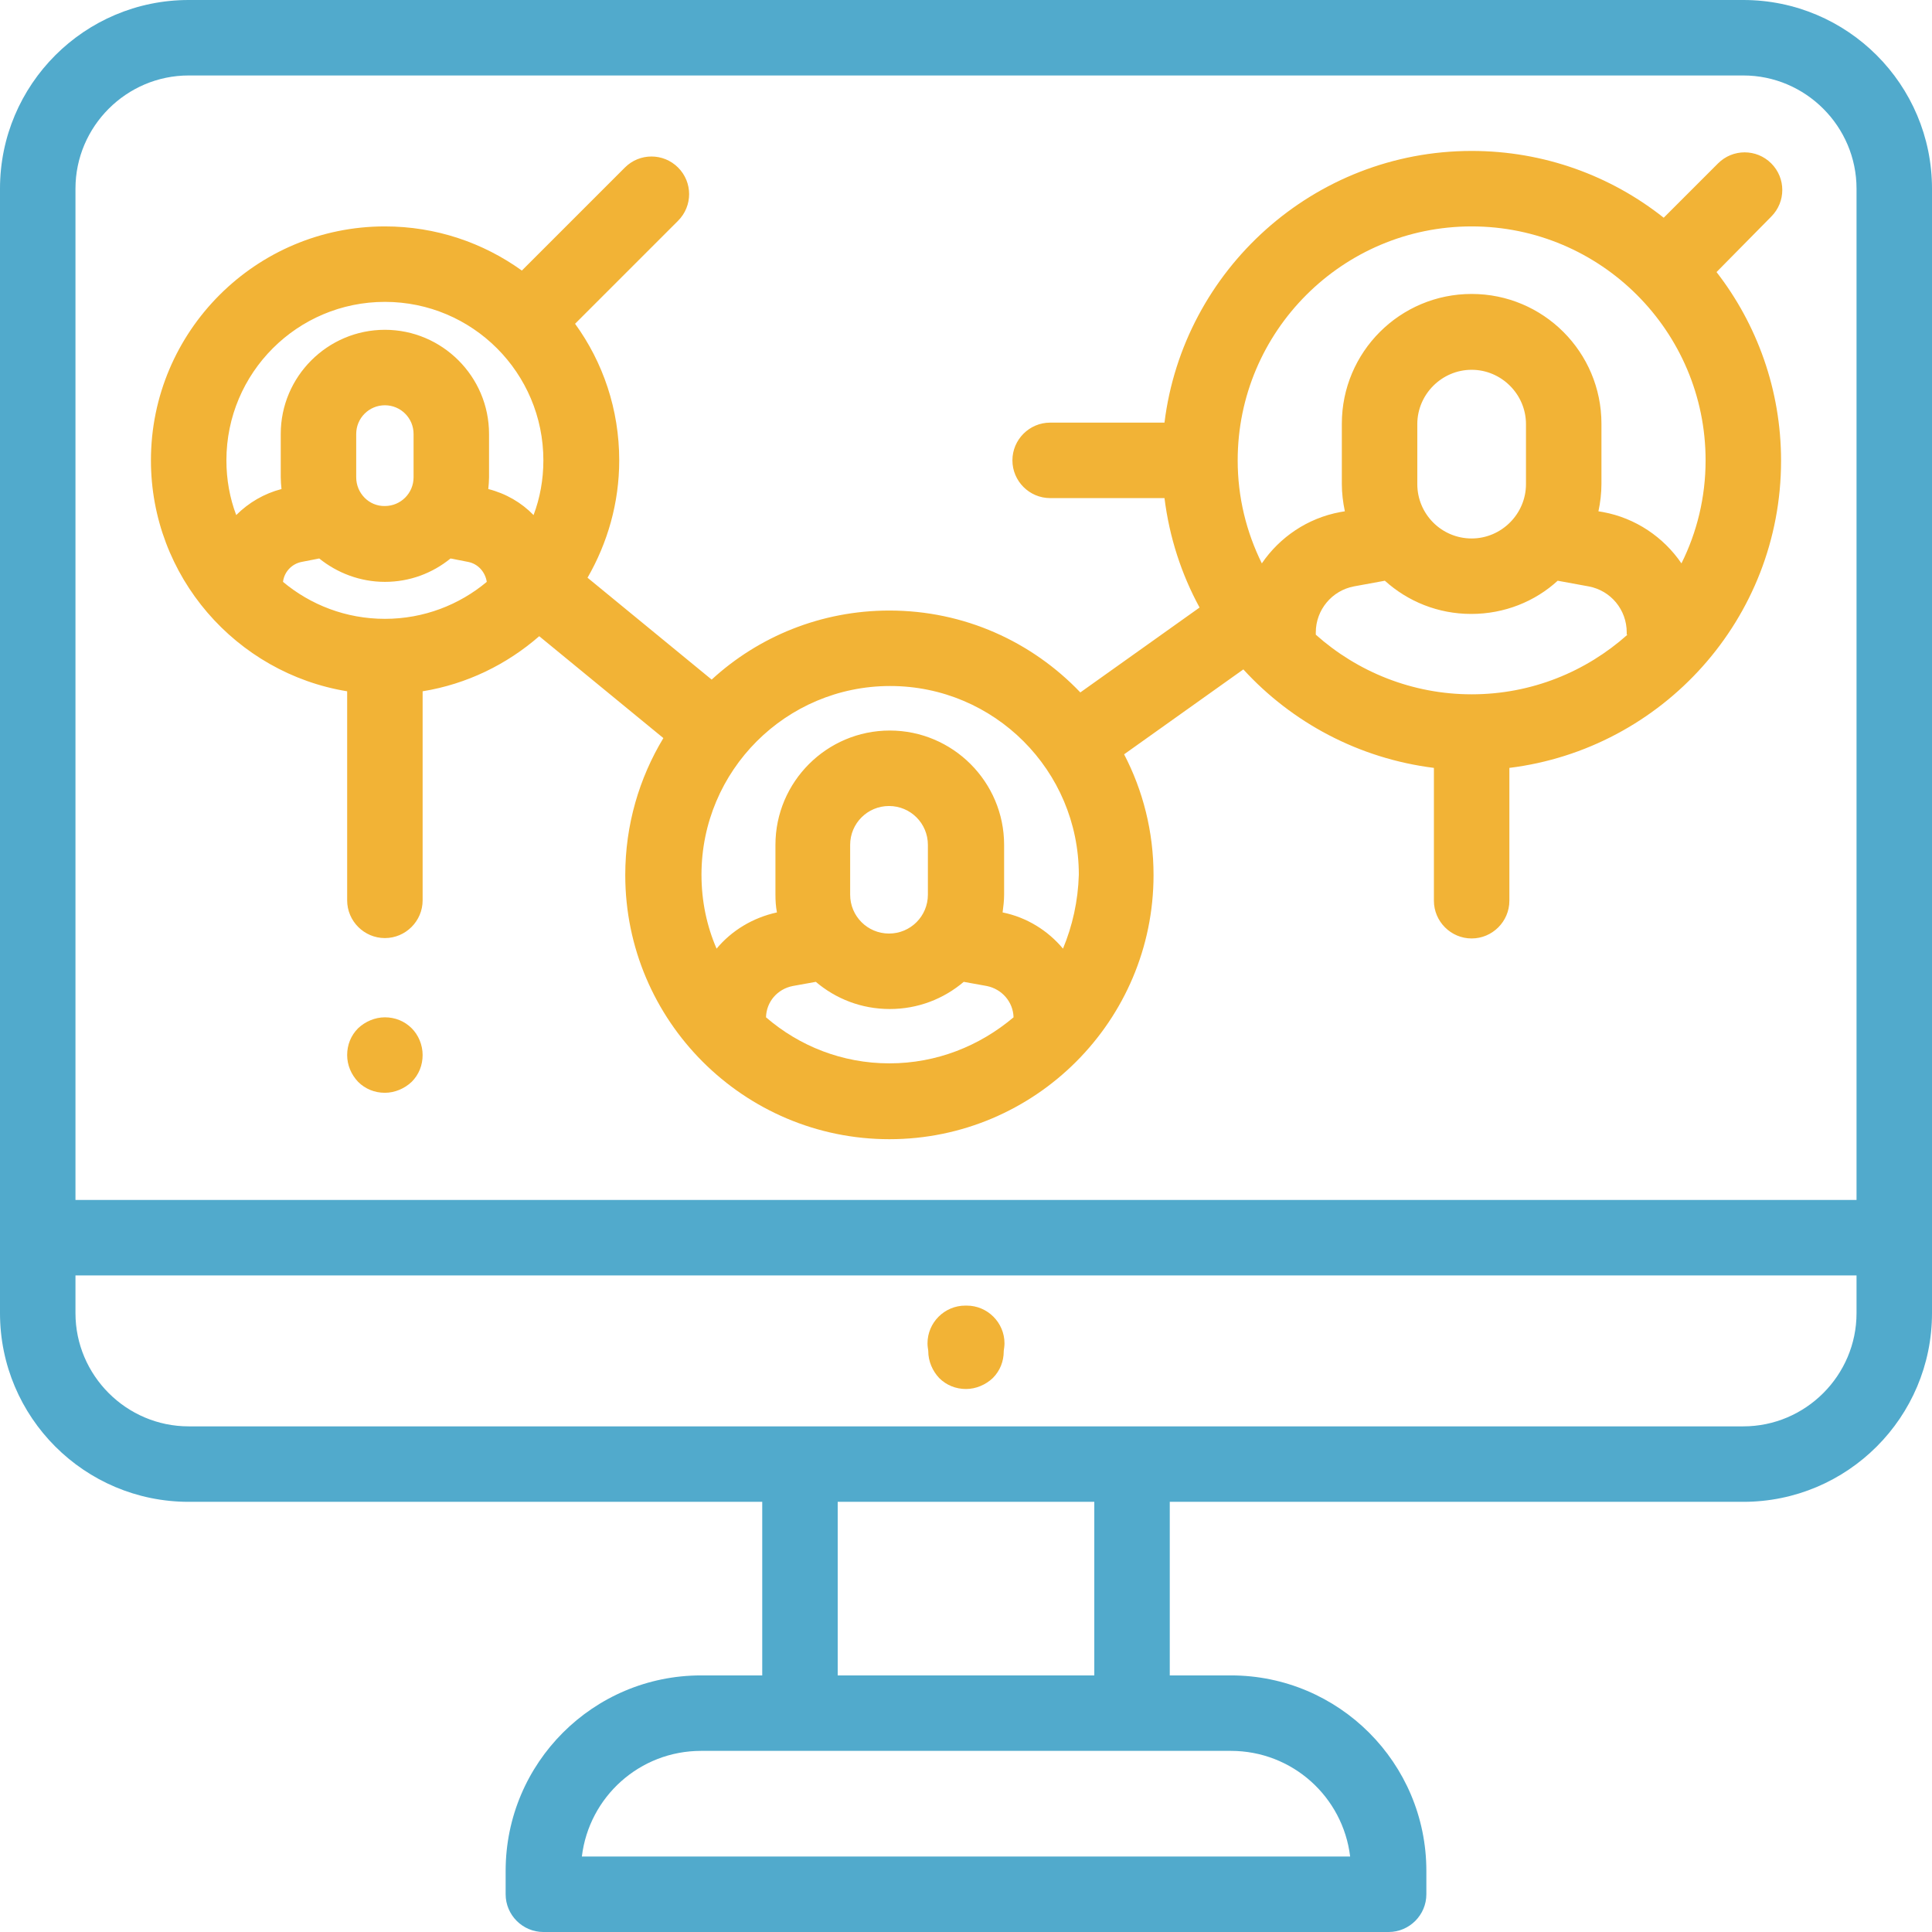
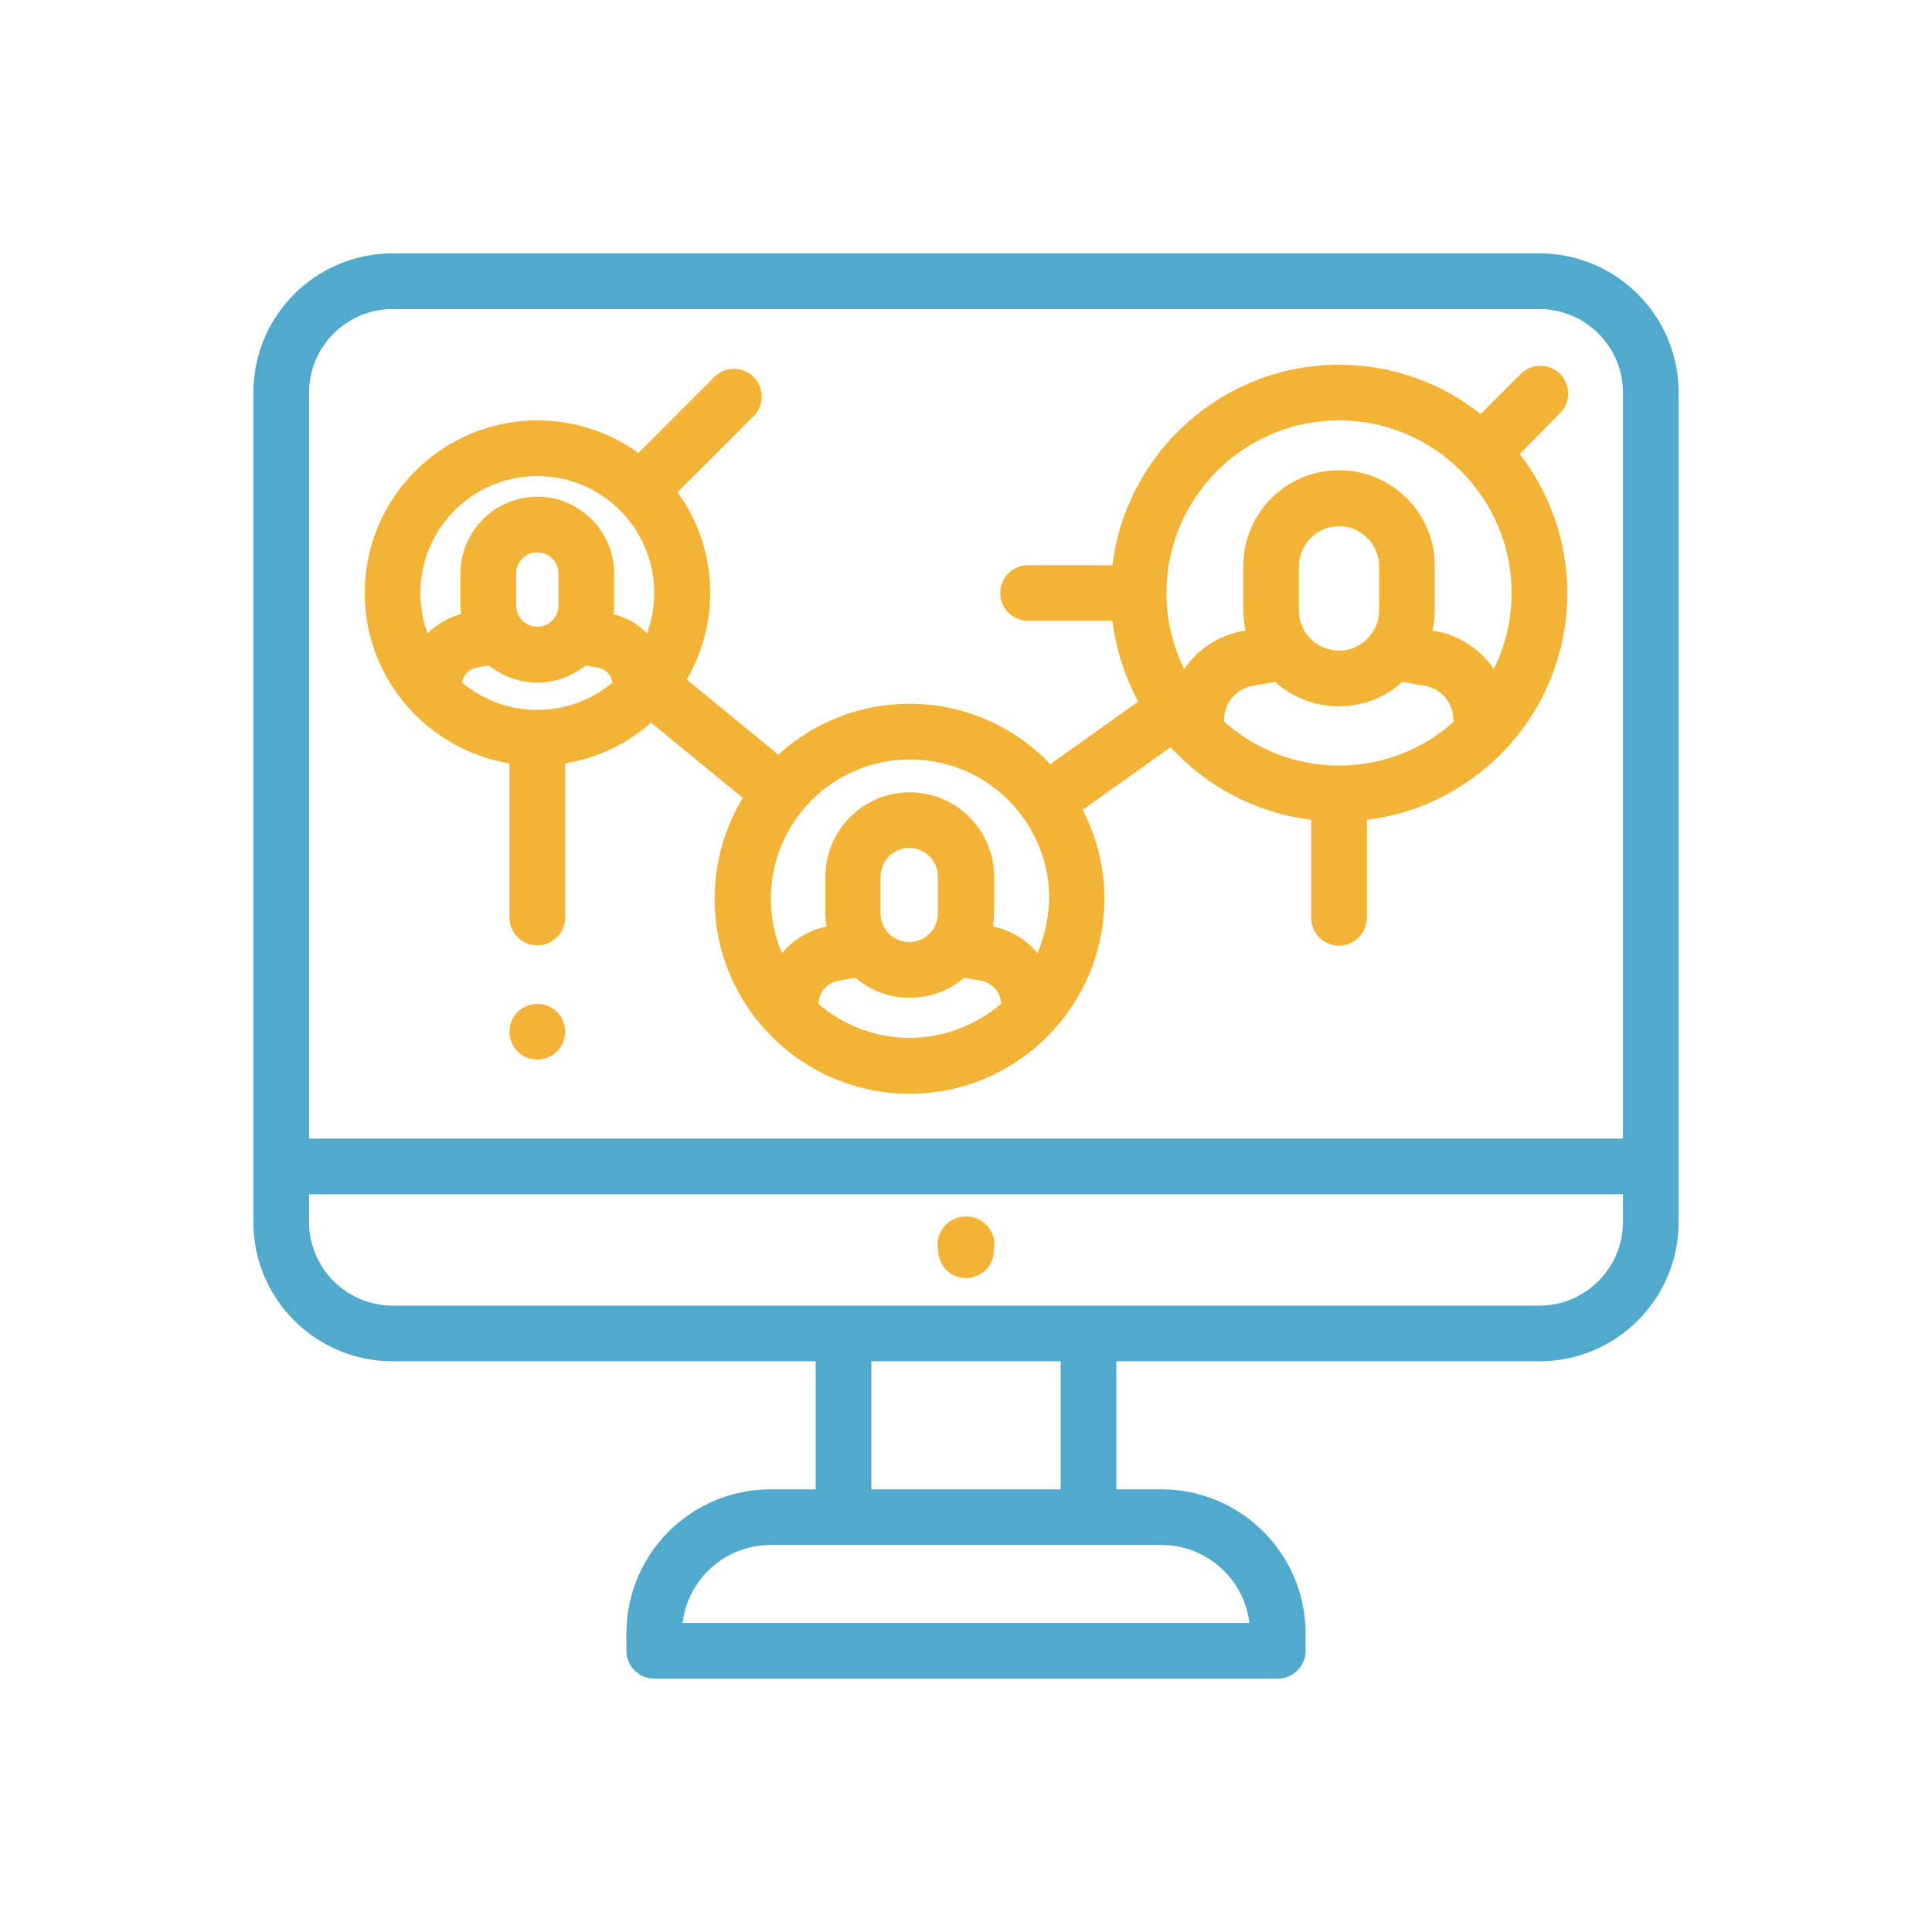
- <svg xmlns="http://www.w3.org/2000/svg" version="1.1" id="Capa_1" x="0px" y="0px" viewBox="0 0 512 512" style="enable-background:new 0 0 512 512;" xml:space="preserve">
-   <style type="text/css">
- 	.st0{fill:#51AACC;}
- 	.st1{fill:#F2B336;}
- </style>
+ <svg xmlns="http://www.w3.org/2000/svg" version="1.1" id="Capa_1" x="0px" y="0px" width="1464px" height="1464px" viewBox="-303.5 138.277 1464 1464" enable-background="new -303.5 138.277 1464 1464" xml:space="preserve">
  <g>
    <g>
-       <path class="st0" d="M462,0H50C22.4,0,0,22.4,0,50v278v20c0,27.6,22.4,50,50,50h152v46h-16.2c-28.6,0-51.8,23.2-51.8,51.8v6.2    c0,5.5,4.5,10,10,10h224c5.5,0,10-4.5,10-10v-6.2c0-28.6-23.2-51.8-51.8-51.8H310v-46h152c27.6,0,50-22.4,50-50v-20V50    C512,22.4,489.6,0,462,0z M326.2,464c16.3,0,29.7,12.2,31.6,28H154.2c1.9-15.8,15.3-28,31.6-28H212h88H326.2z M222,444v-46h68v46    H222z M492,348c0,16.5-13.5,30-30,30H300h-88H50c-16.5,0-30-13.5-30-30v-10h472V348z M492,318H20V50c0-16.5,13.5-30,30-30h412    c16.5,0,30,13.5,30,30V318z" />
+       <g>
+         <path fill="#51AACC" d="M863.031,330.276H-6.031c-58.219,0-105.469,47.25-105.469,105.469v586.406v42.188     c0,58.219,47.25,105.469,105.469,105.469h320.625v97.031h-34.172c-60.328,0-109.266,48.938-109.266,109.266v13.078     c0,11.602,9.492,21.094,21.094,21.094h472.5c11.602,0,21.094-9.492,21.094-21.094v-13.078     c0-60.328-48.938-109.266-109.266-109.266h-34.172v-97.031h320.625c58.219,0,105.469-47.25,105.469-105.469v-42.188V435.745     C968.5,377.526,921.25,330.276,863.031,330.276z M576.578,1309.026c34.383,0,62.648,25.734,66.656,59.063H213.766     c4.008-33.328,32.273-59.063,66.656-59.063h55.266h185.625H576.578z M356.781,1266.839v-97.031h143.438v97.031H356.781z      M926.313,1064.339c0,34.805-28.477,63.281-63.281,63.281H521.313H335.688H-6.031c-34.805,0-63.281-28.477-63.281-63.281v-21.094     h995.625V1064.339z M926.313,1001.057H-69.312V435.745c0-34.805,28.477-63.281,63.281-63.281h869.063     c34.805,0,63.281,28.477,63.281,63.281V1001.057z" />
+       </g>
    </g>
-   </g>
-   <g>
    <g>
-       <path class="st1" d="M469.4,57.4c3.9-3.9,3.9-10.2,0-14.1s-10.2-3.9-14.1,0l-14.4,14.4C426.9,46.6,409.2,40,390,40    c-41.8,0-76.4,31.5-81.4,72h-30.3c-5.5,0-10,4.5-10,10s4.5,10,10,10h30.3c1.3,10.4,4.5,20.2,9.3,29l-31.6,22.5    c-12.8-13.4-30.7-21.7-50.6-21.7c-18.1,0-34.7,6.9-47.1,18.3l-32.9-27c5.3-9.2,8.4-19.8,8.4-31.1c0-13.5-4.3-26-11.7-36.2    l27.3-27.3c3.9-3.9,3.9-10.2,0-14.1s-10.2-3.9-14.1,0l-27.3,27.3C128,64.3,115.5,60,102,60c-34.2,0-62,27.8-62,62    c0,30.8,22.6,56.4,52,61.2v55.4c0,5.5,4.5,10,10,10s10-4.5,10-10v-55.4c11.7-1.9,22.3-7.1,30.9-14.6l32.9,27    c-6.4,10.6-10.1,23-10.1,36.3c0,38.6,31.4,70,70,70s70-31.4,70-70c0-11.5-2.8-22.4-7.8-32l31.6-22.5    c12.9,14.1,30.6,23.6,50.5,26.1v35.2c0,5.5,4.5,10,10,10s10-4.5,10-10v-35.2c40.5-5,72-39.5,72-81.4c0-18.8-6.4-36.2-17.1-50    L469.4,57.4z M102,164c-10.3,0-19.7-3.7-27-9.8c0.3-2.6,2.3-4.8,5-5.3l4.6-0.9c4.7,3.8,10.8,6.2,17.4,6.2s12.6-2.3,17.4-6.2    l4.6,0.9c2.7,0.5,4.6,2.7,5,5.3C121.7,160.3,112.3,164,102,164z M94.4,126.5V115c0-4.2,3.4-7.6,7.6-7.6s7.6,3.4,7.6,7.6v11.5    c0,4.2-3.4,7.6-7.6,7.6C97.8,134.2,94.4,130.7,94.4,126.5z M141.4,136.5c-3.2-3.3-7.3-5.7-12-6.9c0.1-1,0.2-2.1,0.2-3.1V115    c0-15.2-12.4-27.6-27.6-27.6S74.4,99.8,74.4,115v11.5c0,1,0.1,2.1,0.2,3.1c-4.6,1.2-8.7,3.6-12,6.9C60.9,132,60,127.1,60,122    c0-23.2,18.8-42,42-42s42,18.8,42,42C144,127.1,143.1,132,141.4,136.5z M235.7,281.8c-12.5,0-23.9-4.6-32.7-12.2    c0.1-4.1,3-7.5,7.1-8.3l6.1-1.1c5.3,4.5,12.1,7.2,19.6,7.2s14.3-2.7,19.6-7.2l6.1,1.1c4,0.8,7,4.2,7.1,8.3    C259.6,277.2,248.2,281.8,235.7,281.8z M225.3,237.1v-13.2c0-5.7,4.6-10.3,10.3-10.3s10.3,4.6,10.3,10.3v13.2    c0,5.7-4.6,10.3-10.3,10.3C229.9,247.4,225.3,242.8,225.3,237.1z M281.7,251.4c-4-4.8-9.6-8.3-16-9.6c0.2-1.5,0.4-3.1,0.4-4.7    v-13.2c0-16.7-13.6-30.3-30.3-30.3s-30.3,13.6-30.3,30.3v13.2c0,1.6,0.1,3.2,0.4,4.7c-6.4,1.4-12,4.8-16,9.6c-2.6-6-4-12.6-4-19.6    c0-27.6,22.4-50,50-50s50,22.4,50,50C285.7,238.8,284.2,245.4,281.7,251.4z M431.3,168.2c-11,9.8-25.4,15.8-41.3,15.8    c-15.8,0-30.3-6-41.3-15.8v-0.6c0-6,4.3-11.1,10.1-12.2l8.2-1.5c6.1,5.5,14.1,8.8,22.9,8.8s16.9-3.3,22.9-8.8l8.2,1.5    c5.9,1.1,10.1,6.2,10.1,12.2v0.6H431.3z M375.6,128.3v-15.9c0-7.9,6.5-14.4,14.4-14.4s14.4,6.5,14.4,14.4v15.9    c0,7.9-6.5,14.4-14.4,14.4C382,142.7,375.6,136.2,375.6,128.3z M445.6,149.3c-4.7-6.9-12.1-12-20.8-13.6l-1.2-0.2    c0.5-2.3,0.8-4.8,0.8-7.3v-15.9c0-19-15.4-34.4-34.4-34.4s-34.4,15.4-34.4,34.4v15.9c0,2.5,0.3,4.9,0.8,7.3l-1.2,0.2    c-8.7,1.6-16.1,6.7-20.8,13.6c-4.1-8.3-6.4-17.5-6.4-27.3c0-34.2,27.8-62,62-62s62,27.8,62,62C452,131.8,449.7,141.1,445.6,149.3z    " />
+       <g>
+         <path fill="#F2B336" d="M878.641,451.354c8.227-8.227,8.227-21.516,0-29.742s-21.516-8.227-29.742,0l-30.375,30.375     c-29.531-23.414-66.867-37.336-107.367-37.336c-88.172,0-161.156,66.445-171.703,151.875H475.54     c-11.602,0-21.094,9.492-21.094,21.094s9.492,21.094,21.094,21.094h63.914c2.742,21.938,9.492,42.609,19.617,61.172     l-66.656,47.461c-27-28.266-64.758-45.773-106.734-45.773c-38.18,0-73.195,14.555-99.352,38.602l-69.398-56.953     c11.18-19.406,17.719-41.766,17.719-65.602c0-28.477-9.07-54.844-24.68-76.359l57.586-57.586c8.227-8.227,8.227-21.516,0-29.742     c-8.227-8.227-21.516-8.227-29.742,0l-57.586,57.586c-21.727-15.609-48.094-24.68-76.57-24.68     c-72.141,0-130.781,58.641-130.781,130.781c0,64.969,47.672,118.969,109.688,129.094v116.859     c0,11.602,9.492,21.094,21.094,21.094s21.094-9.492,21.094-21.094v-116.86c24.68-4.008,47.039-14.977,65.18-30.797l69.398,56.953     c-13.5,22.359-21.305,48.516-21.305,76.57c0,81.422,66.234,147.656,147.656,147.656s147.656-66.234,147.656-147.656     c0-24.258-5.906-47.25-16.453-67.5l66.656-47.461c27.211,29.742,64.547,49.781,106.523,55.055v74.25     c0,11.602,9.492,21.094,21.094,21.094s21.094-9.492,21.094-21.094v-74.25c85.43-10.547,151.875-83.32,151.875-171.703     c0-39.656-13.5-76.359-36.07-105.469L878.641,451.354z M103.656,676.214c-21.727,0-41.555-7.805-56.953-20.672     c0.633-5.484,4.852-10.125,10.547-11.18l9.703-1.898c9.914,8.016,22.781,13.078,36.703,13.078s26.578-4.852,36.703-13.078     l9.703,1.898c5.695,1.055,9.703,5.695,10.547,11.18C145.211,668.409,125.383,676.214,103.656,676.214z M87.625,597.112v-24.258     c0-8.859,7.172-16.031,16.031-16.031s16.031,7.172,16.031,16.031v24.258c0,8.859-7.172,16.031-16.031,16.031     C94.797,613.354,87.625,605.971,87.625,597.112z M186.766,618.206c-6.75-6.961-15.398-12.023-25.313-14.555     c0.211-2.109,0.422-4.43,0.422-6.539v-24.258c0-32.063-26.156-58.219-58.219-58.219s-58.219,26.156-58.219,58.219v24.258     c0,2.109,0.211,4.43,0.422,6.539c-9.703,2.531-18.352,7.594-25.313,14.555c-3.586-9.492-5.484-19.828-5.484-30.586     c0-48.938,39.656-88.594,88.594-88.594s88.594,39.656,88.594,88.594C192.25,598.378,190.352,608.714,186.766,618.206z      M385.68,924.698c-26.367,0-50.414-9.703-68.977-25.734c0.211-8.648,6.328-15.82,14.977-17.508l12.867-2.32     c11.18,9.492,25.523,15.188,41.344,15.188c15.82,0,30.164-5.695,41.344-15.188l12.867,2.32     c8.438,1.688,14.766,8.859,14.977,17.508C436.094,914.995,412.047,924.698,385.68,924.698z M363.742,830.409v-27.844     c0-12.023,9.703-21.727,21.727-21.727c12.023,0,21.727,9.703,21.727,21.727v27.844c0,12.023-9.703,21.727-21.727,21.727     S363.742,842.432,363.742,830.409z M482.711,860.573c-8.438-10.125-20.25-17.508-33.75-20.25     c0.422-3.164,0.844-6.539,0.844-9.914v-27.844c0-35.227-28.688-63.914-63.914-63.914s-63.914,28.688-63.914,63.914v27.844     c0,3.375,0.211,6.75,0.844,9.914c-13.5,2.953-25.313,10.125-33.75,20.25c-5.484-12.656-8.438-26.578-8.438-41.344     c0-58.219,47.25-105.469,105.469-105.469s105.469,47.25,105.469,105.469C491.148,833.995,487.984,847.917,482.711,860.573z      M798.273,685.073c-23.203,20.672-53.578,33.328-87.117,33.328c-33.328,0-63.914-12.656-87.117-33.328v-1.266     c0-12.656,9.07-23.414,21.305-25.734l17.297-3.164c12.867,11.602,29.742,18.563,48.305,18.563     c18.562,0,35.648-6.961,48.305-18.563l17.297,3.164c12.445,2.32,21.305,13.078,21.305,25.734v1.266H798.273z M680.781,600.909     V567.37c0-16.664,13.711-30.375,30.375-30.375s30.375,13.711,30.375,30.375v33.539c0,16.664-13.711,30.375-30.375,30.375     C694.281,631.284,680.781,617.573,680.781,600.909z M828.438,645.206c-9.914-14.555-25.523-25.313-43.875-28.688l-2.531-0.422     c1.055-4.852,1.688-10.125,1.688-15.398v-33.539c0-40.078-32.484-72.563-72.563-72.563s-72.563,32.484-72.563,72.563v33.539     c0,5.273,0.633,10.336,1.688,15.398l-2.531,0.422c-18.352,3.375-33.961,14.133-43.875,28.688     c-8.648-17.508-13.5-36.914-13.5-57.586c0-72.141,58.641-130.781,130.781-130.781S841.938,515.48,841.938,587.62     C841.938,608.292,837.086,627.909,828.438,645.206z" />
+       </g>
    </g>
-   </g>
-   <g>
    <g>
-       <path class="st1" d="M109.1,272.5c-1.9-1.9-4.4-2.9-7.1-2.9c-2.6,0-5.2,1.1-7.1,2.9c-1.9,1.9-2.9,4.4-2.9,7.1s1.1,5.2,2.9,7.1    c1.9,1.9,4.4,2.9,7.1,2.9c2.6,0,5.2-1.1,7.1-2.9c1.9-1.9,2.9-4.4,2.9-7.1S110.9,274.3,109.1,272.5z" />
+       <g>
+         <path fill="#F2B336" d="M118.633,905.081c-4.008-4.008-9.281-6.117-14.977-6.117c-5.484,0-10.969,2.32-14.977,6.117     c-4.008,4.008-6.117,9.281-6.117,14.977c0,5.695,2.32,10.969,6.117,14.977c4.008,4.008,9.281,6.117,14.977,6.117     c5.484,0,10.969-2.32,14.977-6.117c4.008-4.008,6.117-9.281,6.117-14.977C124.75,914.362,122.43,908.878,118.633,905.081z" />
+       </g>
    </g>
-   </g>
-   <g>
    <g>
-       <path class="st1" d="M266.2,356c0-5.5-4.5-10-10-10h-0.4c-5.5,0-10,4.5-10,10c0,0.7,0.1,1.3,0.2,2c0,0,0,0,0,0.1    c0,2.6,1.1,5.2,2.9,7.1c1.9,1.9,4.4,2.9,7.1,2.9c2.6,0,5.2-1.1,7.1-2.9c1.9-1.9,2.9-4.4,2.9-7.1c0,0,0,0,0-0.1    C266.1,357.3,266.2,356.7,266.2,356z" />
+       <g>
+         <path fill="#F2B336" d="M450.016,1081.214c0-11.602-9.492-21.094-21.094-21.094h-0.844c-11.602,0-21.094,9.492-21.094,21.094     c0,1.477,0.211,2.742,0.422,4.219c0,0,0,0,0,0.211c0,5.484,2.32,10.969,6.117,14.977c4.008,4.008,9.281,6.117,14.977,6.117     c5.484,0,10.969-2.32,14.977-6.117c4.008-4.008,6.117-9.281,6.117-14.977c0,0,0,0,0-0.211     C449.805,1083.957,450.016,1082.69,450.016,1081.214z" />
+       </g>
    </g>
  </g>
</svg>
